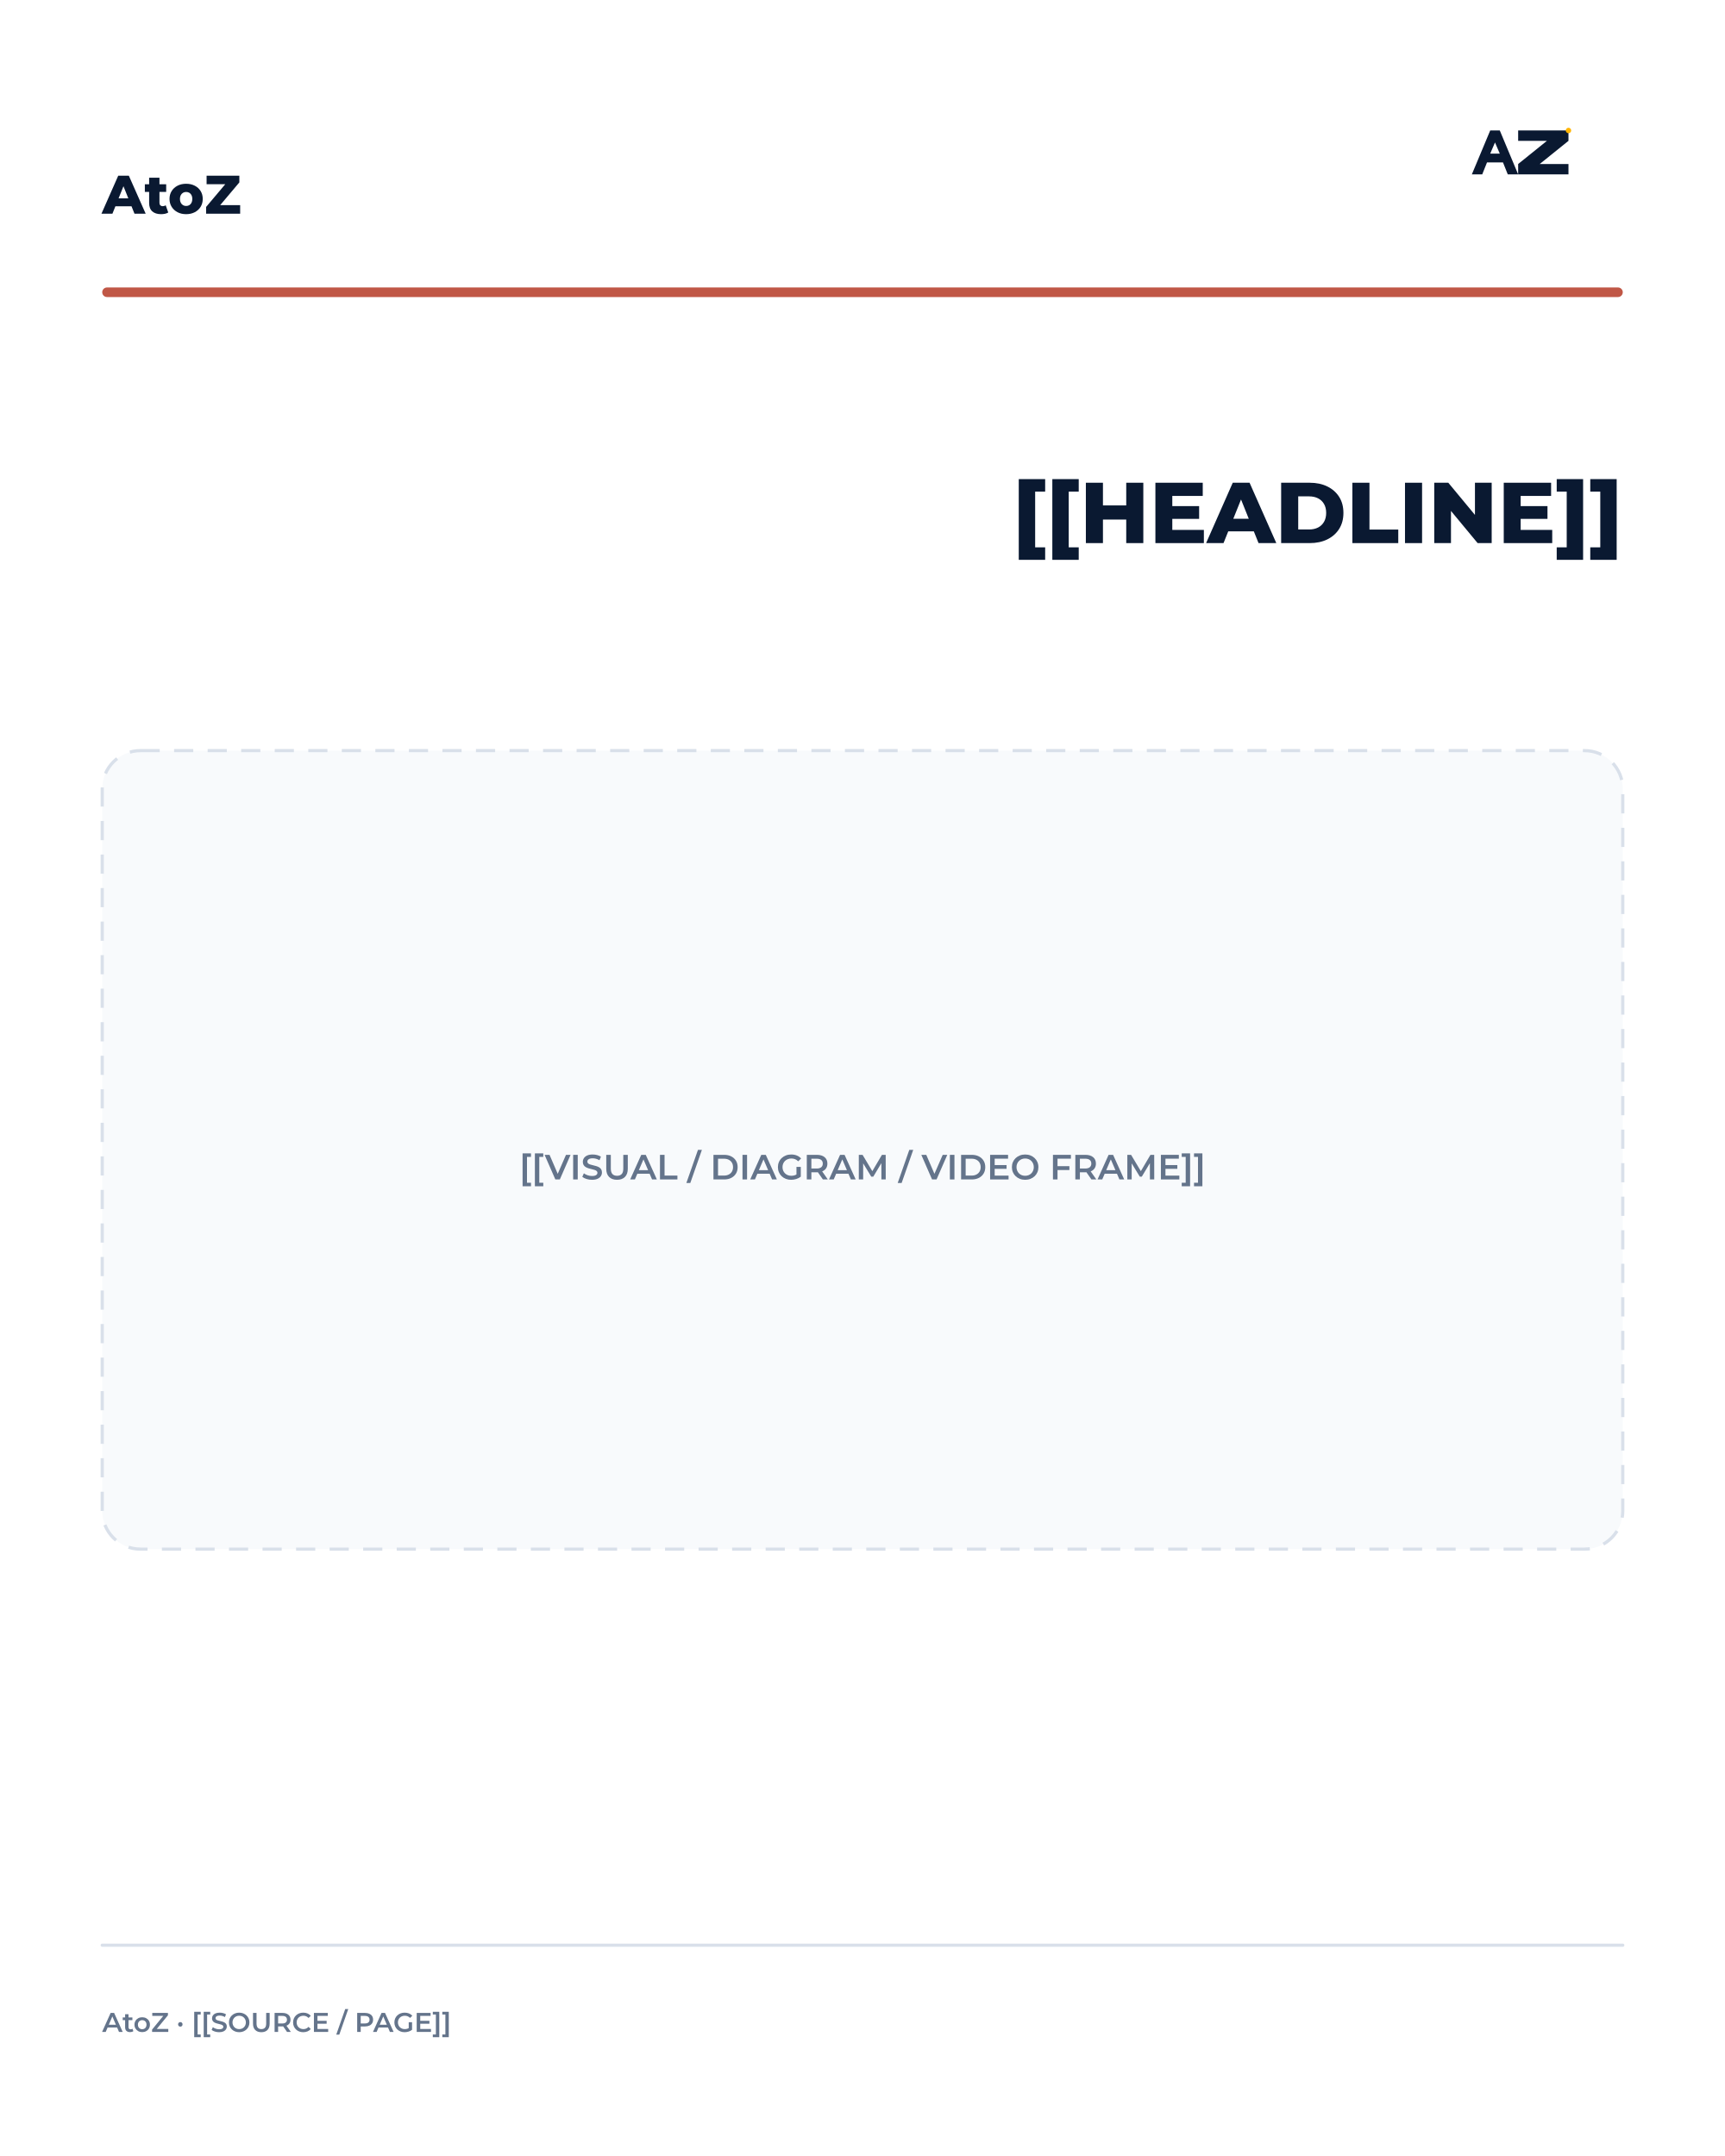
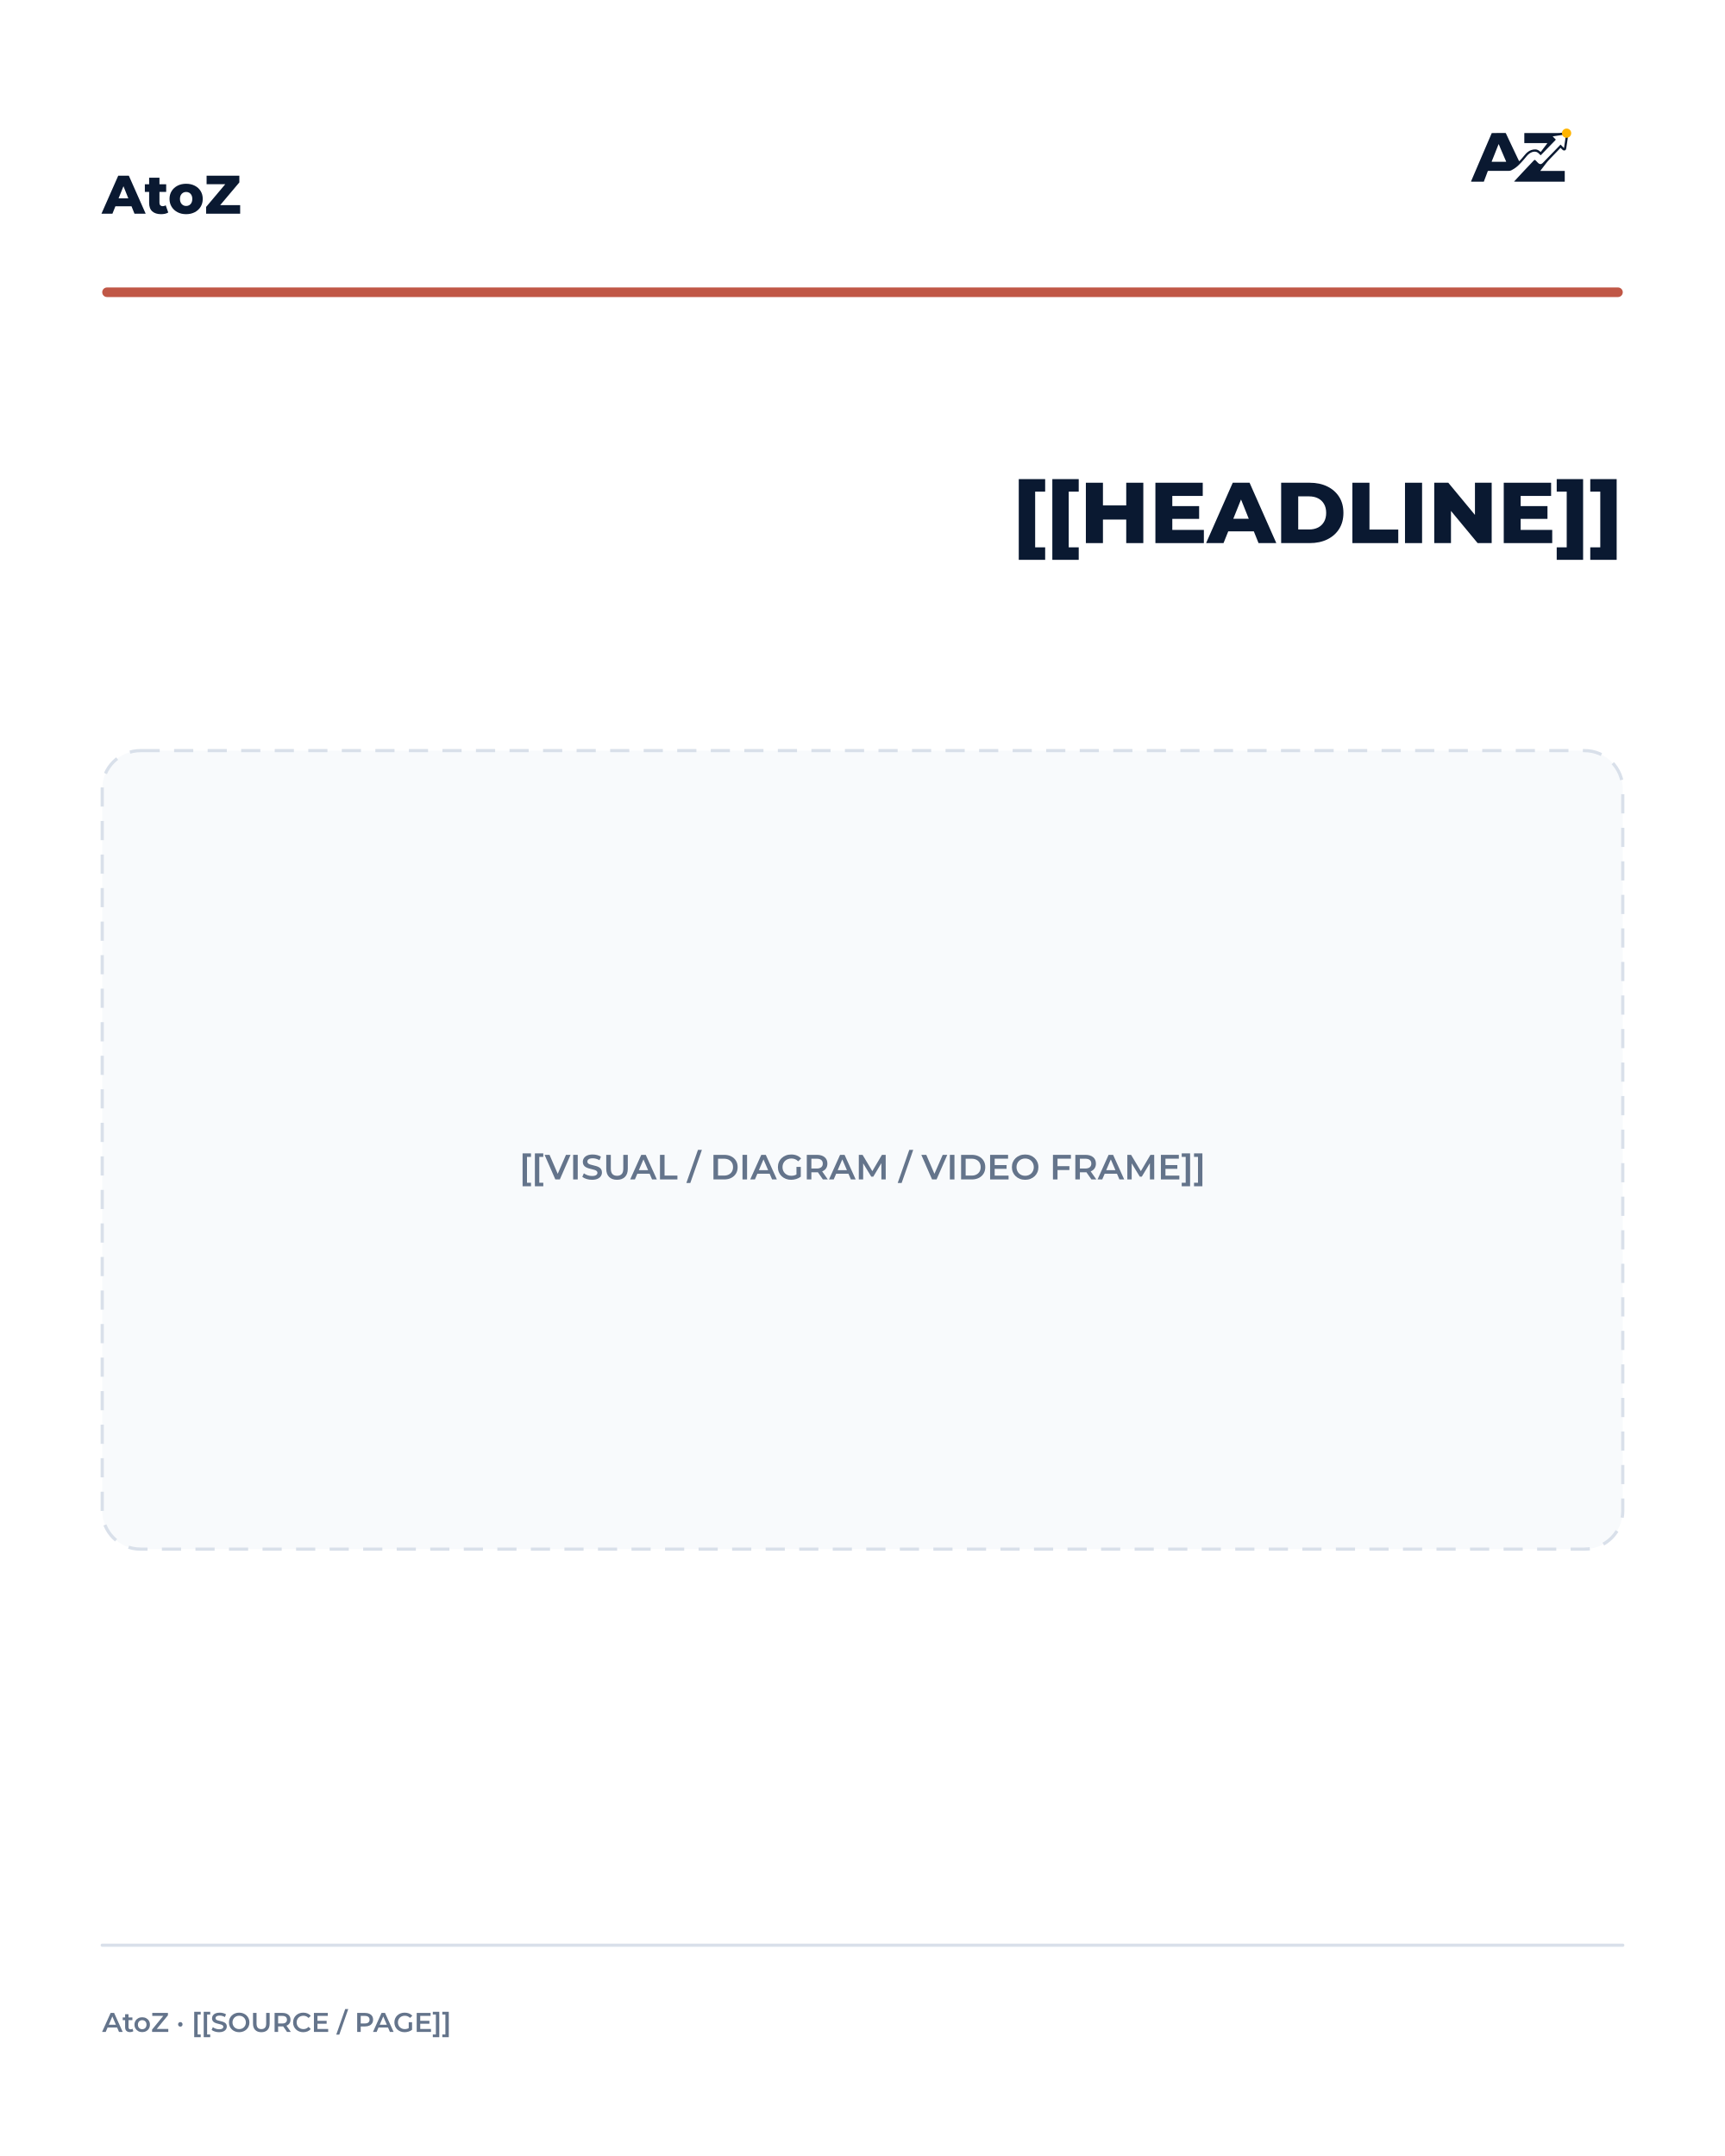
<svg xmlns="http://www.w3.org/2000/svg" width="1080" height="1350" viewBox="0 0 1080 1350" role="img" aria-label="AtoZ case content template">
  <rect x="0" y="0" width="1080" height="1350" rx="0" fill="none" stroke="none" stroke-width="1" />
  <rect x="0" y="0" width="1080" height="1350" rx="0" fill="#FFFFFF" stroke="none" stroke-width="1" />
-   <g transform="translate(918.000 76.700) scale(0.05)">
-     <path d="M70 650 L300 100 H420 L650 650 H520 L460 500 H260 L200 650 Z M300 390 L360 250 L420 390 Z M650 100 H1280 V230 L920 520 H1280 V650 H650 V520 L1010 230 H650 Z" transform="translate(0 0)" fill="#0A1931" fill-rule="evenodd" />
-     <circle cx="1280" cy="100" r="34" fill="#FFB400" />
+   <g transform="translate(920.000 79.294) scale(0.0470588)">
+     <path d="M0 0 C5.583 5.734 9.249 13.546 9.337 21.631 C9.174 24.089 8.925 26.522 8.637 28.969 C8.538 29.885 8.44 30.8 8.339 31.744 C7.185 42.156 5.671 52.516 4.125 62.875 C3.791 65.14 3.457 67.404 3.124 69.669 C2.341 74.985 1.553 80.3 0.763 85.615 C-0.322 92.908 -1.402 100.201 -2.481 107.494 C-4.485 121.038 -6.492 134.582 -8.5 148.125 C-8.583 148.687 -8.583 148.687 -9.005 151.529 C-9.98 158.108 -10.957 164.687 -11.935 171.266 C-12.236 173.29 -12.536 175.313 -12.836 177.336 C-13.778 183.684 -14.728 190.03 -15.688 196.375 C-15.821 197.264 -15.955 198.152 -16.093 199.067 C-16.485 201.667 -16.884 204.266 -17.284 206.864 C-17.4 207.634 -17.515 208.404 -17.635 209.197 C-19.179 219.11 -21.79 227.702 -29.688 234.375 C-36.396 239.009 -43.761 239.34 -51.688 238.375 C-63.888 235.049 -72.628 224.695 -81.188 216 C-82.307 214.871 -83.427 213.742 -84.547 212.613 C-87.266 209.872 -89.978 207.126 -92.688 204.375 C-96.887 206.273 -99.483 209.165 -102.5 212.562 C-103.572 213.748 -104.645 214.933 -105.719 216.117 C-106.232 216.684 -106.745 217.251 -107.273 217.835 C-108.963 219.675 -110.713 221.442 -112.5 223.188 C-114.724 225.361 -116.779 227.612 -118.793 229.98 C-123.784 235.718 -129.243 240.977 -134.66 246.309 C-138.27 249.884 -141.819 253.452 -145.125 257.312 C-150.368 263.421 -156.221 268.95 -161.949 274.598 C-166.449 279.058 -170.784 283.558 -174.904 288.369 C-179.241 293.247 -184.01 297.732 -188.66 302.309 C-192.249 305.863 -195.78 309.408 -199.062 313.25 C-204.254 319.298 -210.047 324.79 -215.717 330.384 C-221.078 335.679 -226.353 340.983 -231.252 346.717 C-233.126 348.881 -235.133 350.882 -237.188 352.875 C-240.494 356.142 -243.595 359.495 -246.617 363.023 C-248.814 365.519 -251.076 367.942 -253.352 370.366 C-258.523 375.874 -263.523 381.44 -268.25 387.34 C-270.733 390.432 -273.258 393.485 -275.791 396.537 C-281.754 403.732 -287.585 410.997 -293.227 418.449 C-294.958 420.732 -296.698 423.009 -298.438 425.285 C-304.662 433.434 -310.867 441.595 -317 449.812 C-321.011 455.183 -325.101 460.481 -329.263 465.736 C-334.178 471.959 -338.961 478.281 -343.753 484.598 C-348.234 490.495 -352.764 496.348 -357.414 502.113 C-359.578 504.825 -361.117 507.235 -362.688 510.375 C-255.438 510.375 -148.188 510.375 -37.688 510.375 C-37.688 557.235 -37.688 604.095 -37.688 652.375 C-38.688 653.375 -38.688 653.375 -40.583 653.5 C-41.422 653.5 -42.262 653.499 -43.127 653.499 C-44.094 653.501 -45.061 653.504 -46.057 653.506 C-47.134 653.503 -48.211 653.501 -49.321 653.498 C-49.89 653.499 -49.89 653.499 -52.768 653.502 C-55.953 653.504 -59.138 653.501 -62.324 653.497 C-65.779 653.494 -69.233 653.496 -72.688 653.498 C-78.752 653.5 -84.816 653.498 -90.88 653.494 C-99.898 653.488 -108.915 653.488 -117.932 653.489 C-133.098 653.49 -148.264 653.487 -163.43 653.481 C-178.454 653.475 -193.477 653.471 -208.501 653.47 C-209.434 653.47 -210.367 653.47 -211.328 653.47 C-216.066 653.469 -220.803 653.469 -225.541 653.469 C-259.127 653.467 -292.713 653.46 -326.3 653.45 C-358.935 653.441 -391.57 653.434 -424.206 653.43 C-425.211 653.43 -426.217 653.43 -427.252 653.43 C-437.348 653.428 -447.444 653.427 -457.54 653.426 C-478.108 653.423 -498.677 653.42 -519.245 653.417 C-519.717 653.417 -519.717 653.417 -522.111 653.417 C-585.303 653.408 -648.495 653.392 -711.688 653.375 C-710.295 650.487 -708.922 648.336 -706.703 646.012 C-706.104 645.379 -705.506 644.747 -704.889 644.096 C-704.245 643.425 -703.601 642.754 -702.938 642.062 C-701.578 640.629 -700.219 639.195 -698.859 637.762 C-698.167 637.034 -697.474 636.306 -696.76 635.556 C-693.551 632.179 -690.368 628.779 -687.188 625.375 C-686.637 624.789 -686.087 624.204 -685.521 623.6 C-682.702 620.587 -679.941 617.537 -677.234 614.422 C-673.732 610.396 -670.103 606.502 -666.438 602.625 C-660.13 595.925 -653.888 589.173 -647.688 582.375 C-638.82 572.664 -629.86 563.042 -620.876 553.438 C-619.084 551.522 -617.292 549.605 -615.5 547.688 C-614.92 547.067 -614.34 546.447 -613.743 545.807 C-610.052 541.853 -606.393 537.873 -602.75 533.875 C-599.352 530.153 -595.89 526.54 -592.293 523.012 C-590.531 521.216 -588.891 519.344 -587.25 517.438 C-584.831 514.629 -582.329 511.975 -579.688 509.375 C-577.149 506.876 -574.746 504.337 -572.438 501.625 C-569.352 498.03 -566.056 494.702 -562.688 491.375 C-558.789 487.524 -555.079 483.611 -551.527 479.434 C-548.731 476.304 -545.723 473.39 -542.736 470.443 C-539.487 467.221 -536.463 463.882 -533.496 460.402 C-530.512 457.058 -527.281 453.962 -524.094 450.812 C-522.033 448.725 -520.092 446.603 -518.188 444.375 C-514.704 440.3 -510.909 436.582 -507.098 432.816 C-504.419 430.103 -501.941 427.267 -499.465 424.371 C-496.737 421.307 -493.791 418.47 -490.871 415.59 C-488.908 413.598 -487.067 411.562 -485.25 409.438 C-482.531 406.265 -479.66 403.312 -476.688 400.375 C-473.756 397.479 -470.923 394.573 -468.25 391.438 C-464.948 387.573 -461.367 384.018 -457.746 380.457 C-454.979 377.721 -452.377 374.916 -449.875 371.938 C-446.196 367.682 -442.995 364.802 -437.312 363.75 C-429.219 365.145 -423.182 372.59 -417.625 378.25 C-416.957 378.919 -416.288 379.588 -415.6 380.277 C-411.705 384.206 -408.005 388.254 -404.387 392.438 C-393.464 404.89 -380.94 417.558 -363.715 419.754 C-351.617 420.238 -342.621 415.635 -333.828 407.696 C-331.984 405.917 -330.172 404.111 -328.371 402.289 C-327.711 401.628 -327.051 400.968 -326.371 400.287 C-324.986 398.9 -323.604 397.51 -322.224 396.117 C-320.132 394.007 -318.033 391.905 -315.932 389.805 C-314.578 388.446 -313.224 387.086 -311.871 385.727 C-311.254 385.109 -310.637 384.491 -310.002 383.854 C-306.943 380.763 -303.994 377.618 -301.149 374.33 C-297.956 370.64 -294.6 367.173 -291.125 363.75 C-290.53 363.159 -289.935 362.568 -289.322 361.958 C-286.817 359.469 -284.305 356.986 -281.794 354.502 C-269.779 342.606 -269.779 342.606 -266.188 338.375 C-260.203 331.325 -253.363 325 -246.794 318.502 C-234.72 306.547 -234.72 306.547 -229.566 300.477 C-224.315 294.603 -218.541 289.184 -212.939 283.647 C-201.842 272.668 -201.842 272.668 -198.219 268.406 C-192.388 261.556 -185.759 255.395 -179.367 249.075 C-167.722 237.549 -167.722 237.549 -162.521 231.432 C-157.652 225.971 -152.291 220.932 -147.085 215.793 C-141.701 210.472 -136.398 205.154 -131.48 199.391 C-126.737 194.059 -121.505 189.16 -116.426 184.152 C-111.826 179.592 -107.371 174.993 -103.158 170.072 C-101.282 167.907 -99.293 165.882 -97.25 163.875 C-96.571 163.205 -95.891 162.534 -95.191 161.844 C-94.695 161.359 -94.199 160.874 -93.688 160.375 C-90.554 162.654 -87.991 165.093 -85.496 168.031 C-81.775 172.328 -77.844 176.364 -73.82 180.375 C-73.46 180.736 -73.46 180.736 -71.638 182.56 C-70.132 184.067 -68.624 185.573 -67.115 187.078 C-64.794 189.393 -62.479 191.714 -60.164 194.035 C-58.696 195.503 -57.227 196.97 -55.758 198.438 C-55.063 199.134 -54.368 199.831 -53.653 200.549 C-53.015 201.184 -52.377 201.819 -51.719 202.473 C-51.438 202.754 -51.438 202.754 -50.013 204.176 C-48.688 205.375 -48.688 205.375 -47.688 205.375 C-42.385 171.844 -37.398 138.27 -32.501 104.678 C-31.366 96.89 -30.227 89.103 -29.089 81.316 C-28.205 75.269 -27.322 69.221 -26.44 63.173 C-24.552 50.236 -22.639 37.303 -20.688 24.375 C-21.346 24.479 -22.005 24.584 -22.683 24.692 C-63.209 31.114 -103.779 37.197 -144.391 43.051 C-147.946 43.564 -151.501 44.077 -155.055 44.591 C-160.693 45.405 -166.331 46.216 -171.97 47.025 C-174.071 47.327 -176.171 47.629 -178.272 47.932 C-181.157 48.348 -184.042 48.761 -186.927 49.173 C-187.777 49.296 -188.627 49.419 -189.503 49.545 C-192.591 49.984 -195.564 50.375 -198.688 50.375 C-193.807 56.104 -188.687 61.511 -183.348 66.812 C-182.581 67.578 -181.814 68.344 -181.024 69.132 C-178.601 71.549 -176.176 73.962 -173.75 76.375 C-172.095 78.025 -170.441 79.674 -168.787 81.324 C-164.757 85.344 -160.723 89.361 -156.688 93.375 C-161.472 103.314 -171.363 111.137 -179.127 118.778 C-182.509 122.121 -185.818 125.462 -188.898 129.086 C-194.845 136.003 -201.527 142.267 -208.008 148.675 C-219.565 160.114 -219.565 160.114 -223.094 164.281 C-229.458 171.769 -236.749 178.486 -243.727 185.394 C-256.718 198.266 -256.718 198.266 -261.781 204.246 C-267.405 210.526 -273.59 216.322 -279.581 222.248 C-291.714 234.262 -291.714 234.262 -296.871 240.336 C-301.732 245.793 -307.09 250.824 -312.29 255.957 C-322.471 266.019 -322.471 266.019 -326.035 270.219 C-331.657 276.808 -337.985 282.775 -344.125 288.875 C-345.442 290.187 -346.759 291.5 -348.076 292.812 C-351.277 296.003 -354.482 299.19 -357.688 302.375 C-362.622 298.861 -366.925 295.33 -370.938 290.75 C-371.881 289.697 -372.826 288.647 -373.773 287.598 C-374.253 287.065 -374.732 286.533 -375.226 285.985 C-390.73 268.911 -408.842 255.768 -432.688 254.375 C-433.385 254.322 -434.082 254.269 -434.801 254.215 C-460.601 253.19 -487.218 264.364 -507.688 279.375 C-508.178 279.724 -508.178 279.724 -510.66 281.488 C-525.243 292.082 -537.024 304.73 -548.334 318.708 C-551.062 322.068 -553.813 325.409 -556.562 328.75 C-557.163 329.48 -557.764 330.21 -558.382 330.962 C-562.5 335.956 -566.658 340.913 -570.855 345.841 C-573.683 349.167 -576.448 352.538 -579.188 355.938 C-583.314 361.011 -587.689 365.812 -592.133 370.605 C-594.189 372.834 -596.204 375.083 -598.188 377.375 C-601.554 381.257 -605.025 385.039 -608.507 388.817 C-611.374 391.931 -614.198 395.077 -617 398.25 C-621.441 403.215 -626.148 407.894 -630.904 412.554 C-633.275 414.891 -635.49 417.109 -637.477 419.789 C-637.876 420.312 -638.276 420.836 -638.688 421.375 C-639.347 421.375 -640.008 421.375 -640.688 421.375 C-640.944 421.969 -641.201 422.564 -641.465 423.176 C-642.805 425.586 -644.125 426.824 -646.25 428.562 C-649.382 431.208 -652.313 433.951 -655.188 436.875 C-659.195 440.923 -663.347 444.69 -667.688 448.375 C-668.656 449.209 -669.624 450.043 -670.621 450.902 C-683.663 462.098 -697.24 472.075 -711.688 481.375 C-712.044 481.605 -712.044 481.605 -713.847 482.77 C-723.153 488.736 -732.731 494.141 -742.5 499.312 C-743.513 499.856 -744.527 500.4 -745.571 500.961 C-756.946 506.878 -767.531 509.984 -780.374 509.894 C-781.582 509.901 -782.789 509.909 -784.034 509.917 C-787.345 509.933 -790.656 509.932 -793.967 509.924 C-797.554 509.919 -801.14 509.937 -804.726 509.952 C-810.925 509.975 -817.125 509.984 -823.324 509.983 C-832.288 509.981 -841.251 510.002 -850.215 510.027 C-864.76 510.068 -879.306 510.092 -893.851 510.104 C-907.974 510.116 -922.096 510.136 -936.219 510.167 C-936.654 510.168 -936.654 510.168 -938.86 510.173 C-943.234 510.183 -947.608 510.193 -951.982 510.203 C-988.217 510.286 -1024.452 510.34 -1060.688 510.375 C-1062.448 515.108 -1064.208 519.84 -1065.967 524.573 C-1066.563 526.177 -1067.16 527.781 -1067.756 529.384 C-1071.439 539.284 -1075.092 549.193 -1078.688 559.125 C-1084.932 576.301 -1091.524 593.349 -1098.076 610.409 C-1098.951 612.689 -1099.825 614.97 -1100.699 617.25 C-1101.122 618.353 -1101.545 619.456 -1101.98 620.593 C-1105.18 628.973 -1108.272 637.389 -1111.28 645.839 C-1111.585 646.689 -1111.889 647.539 -1112.202 648.414 C-1112.467 649.159 -1112.731 649.903 -1113.003 650.67 C-1113.688 652.375 -1113.688 652.375 -1114.688 653.375 C-1116.877 653.472 -1119.07 653.497 -1121.262 653.495 C-1121.957 653.496 -1122.652 653.497 -1123.368 653.498 C-1125.714 653.5 -1128.06 653.494 -1130.406 653.489 C-1132.081 653.488 -1133.757 653.488 -1135.432 653.489 C-1139.993 653.489 -1144.555 653.483 -1149.117 653.476 C-1153.879 653.47 -1158.641 653.47 -1163.403 653.468 C-1172.427 653.465 -1181.451 653.457 -1190.475 653.447 C-1200.745 653.436 -1211.016 653.43 -1221.287 653.425 C-1242.42 653.415 -1263.554 653.397 -1284.688 653.375 C-1284.037 649.146 -1283.135 645.694 -1281.352 641.797 C-1280.871 640.734 -1280.39 639.671 -1279.895 638.575 C-1279.633 638.006 -1279.633 638.006 -1278.312 635.125 C-1277.196 632.658 -1276.086 630.188 -1274.977 627.719 C-1274.836 627.406 -1274.836 627.406 -1274.124 625.826 C-1271.562 620.126 -1269.107 614.386 -1266.688 608.625 C-1265.779 606.465 -1264.87 604.305 -1263.961 602.145 C-1263.708 601.544 -1263.708 601.544 -1262.429 598.502 C-1258.746 589.763 -1255.026 581.039 -1251.312 572.312 C-1250.888 571.315 -1250.464 570.317 -1250.026 569.29 C-1239.262 543.995 -1228.424 518.732 -1217.583 493.47 C-1206.852 468.467 -1196.199 443.431 -1185.57 418.385 C-1171.962 386.324 -1158.309 354.281 -1144.435 322.334 C-1140.45 313.151 -1136.501 303.953 -1132.562 294.75 C-1126.799 281.28 -1121.001 267.824 -1115.188 254.375 C-1107.543 236.689 -1099.936 218.987 -1092.356 201.273 C-1089.317 194.172 -1086.272 187.072 -1083.229 179.973 C-1080.87 174.469 -1078.512 168.965 -1076.156 163.46 C-1069.381 147.628 -1062.584 131.806 -1055.75 115.998 C-1048.434 99.072 -1041.14 82.136 -1033.875 65.188 C-1033.434 64.159 -1032.993 63.131 -1032.539 62.072 C-1028.101 51.717 -1023.672 41.358 -1019.285 30.98 C-1018.951 30.19 -1018.617 29.4 -1018.272 28.586 C-1016.739 24.96 -1015.209 21.332 -1013.684 17.702 C-1013.159 16.458 -1012.634 15.213 -1012.109 13.969 C-1011.662 12.903 -1011.214 11.838 -1010.753 10.74 C-1009.688 8.375 -1009.688 8.375 -1008.688 7.375 C-1006.452 7.217 -1004.212 7.129 -1001.972 7.067 C-1001.272 7.047 -1000.572 7.027 -999.851 7.006 C-997.521 6.941 -995.19 6.884 -992.859 6.827 C-992.054 6.807 -991.248 6.786 -990.418 6.764 C-972.592 6.305 -954.769 6.176 -936.938 6.137 C-935.327 6.133 -933.716 6.129 -932.105 6.124 C-924.572 6.106 -917.039 6.091 -909.507 6.083 C-900.884 6.073 -892.261 6.046 -883.638 6.006 C-876.897 5.976 -870.157 5.961 -863.417 5.958 C-859.417 5.956 -855.418 5.947 -851.419 5.922 C-847.689 5.898 -843.959 5.894 -840.229 5.904 C-838.212 5.905 -836.195 5.886 -834.178 5.866 C-832.979 5.873 -831.78 5.88 -830.545 5.887 C-829.504 5.885 -828.463 5.882 -827.391 5.88 C-823.974 6.506 -822.843 7.71 -820.688 10.375 C-819.218 13.012 -819.218 13.012 -817.832 16.062 C-817.566 16.64 -817.566 16.64 -816.222 19.563 C-815.943 20.182 -815.663 20.801 -815.375 21.438 C-814.167 24.111 -812.94 26.775 -811.714 29.44 C-811.059 30.865 -810.405 32.291 -809.752 33.717 C-806.301 41.245 -802.758 48.729 -799.209 56.212 C-793.733 67.764 -788.3 79.333 -782.938 90.938 C-778.225 101.134 -773.387 111.264 -768.491 121.373 C-764.289 130.071 -760.229 138.829 -756.205 147.61 C-752.117 156.504 -747.88 165.32 -743.613 174.129 C-739.725 182.175 -735.933 190.262 -732.188 198.375 C-726.33 211.056 -720.296 223.645 -714.213 236.219 C-708.007 249.056 -701.884 261.929 -695.878 274.861 C-695.588 275.484 -695.298 276.108 -695 276.75 C-694.855 277.063 -694.855 277.063 -694.12 278.645 C-689.065 289.52 -683.86 300.317 -678.603 311.095 C-673.98 320.578 -669.467 330.1 -665.062 339.688 C-658.599 353.751 -651.691 367.575 -644.688 381.375 C-637.873 378.104 -633.368 372.058 -628.504 366.41 C-626.635 364.316 -624.687 362.344 -622.688 360.375 C-618.808 356.539 -615.229 352.523 -611.688 348.375 C-610.782 347.321 -609.875 346.268 -608.969 345.215 C-606.381 342.206 -603.802 339.192 -601.225 336.174 C-600.234 335.014 -599.241 333.855 -598.248 332.697 C-593.131 326.733 -588.129 320.711 -583.312 314.5 C-575.287 304.165 -566.596 294.375 -557.789 284.703 C-556.347 283.106 -554.926 281.49 -553.523 279.859 C-548.091 273.601 -542.196 268.485 -535.688 263.375 C-535.31 263.053 -535.31 263.053 -533.398 261.422 C-503.489 236.138 -462.676 222.266 -423.688 224.375 C-403.18 226.348 -386.398 235.658 -370.688 248.375 C-370.144 248.814 -369.6 249.253 -369.041 249.706 C-365.907 252.243 -362.791 254.8 -359.688 257.375 C-355.731 255.835 -353.446 253.131 -350.812 249.938 C-350.34 249.371 -349.867 248.805 -349.38 248.221 C-343.436 240.996 -337.972 233.406 -332.477 225.838 C-318.376 206.432 -303.834 187.363 -289.153 168.393 C-287.474 166.222 -285.8 164.049 -284.125 161.875 C-283.619 161.223 -283.113 160.571 -282.591 159.899 C-277.699 153.536 -273.278 147.006 -268.688 140.375 C-369.997 140.375 -471.308 140.375 -575.688 140.375 C-575.688 96.485 -575.688 52.595 -575.688 7.375 C-572.169 6.202 -569.012 6.24 -565.352 6.255 C-564.595 6.254 -563.839 6.253 -563.059 6.252 C-560.503 6.251 -557.947 6.256 -555.391 6.261 C-553.548 6.262 -551.705 6.262 -549.862 6.261 C-544.78 6.261 -539.699 6.267 -534.617 6.274 C-529.143 6.28 -523.668 6.281 -518.193 6.282 C-508.697 6.285 -499.201 6.291 -489.705 6.3 C-475.951 6.312 -462.197 6.318 -448.443 6.323 C-426.098 6.33 -403.754 6.341 -381.409 6.354 C-380.74 6.355 -380.071 6.355 -379.382 6.356 C-367.857 6.363 -356.333 6.37 -344.808 6.378 C-335.353 6.384 -325.898 6.39 -316.443 6.396 C-315.777 6.396 -315.112 6.396 -314.426 6.397 C-291.517 6.411 -268.609 6.421 -245.7 6.428 C-231.994 6.433 -218.287 6.441 -204.581 6.454 C-195.17 6.462 -185.76 6.467 -176.35 6.469 C-170.929 6.47 -165.509 6.473 -160.089 6.481 C-107.042 6.551 -107.042 6.551 -81.875 3.125 C-80.198 2.905 -78.52 2.685 -76.843 2.466 C-67.237 1.198 -57.666 -0.236 -48.099 -1.765 C-12.356 -7.471 -12.356 -7.471 0 0 Z M-917.688 154.375 C-929.143 181.691 -939.987 209.241 -950.705 236.853 C-955.751 249.852 -960.817 262.843 -965.938 275.812 C-966.26 276.631 -966.583 277.449 -966.915 278.292 C-972.278 291.876 -977.715 305.43 -983.167 318.979 C-985.512 324.808 -987.853 330.639 -990.195 336.469 C-992.558 342.352 -994.928 348.232 -997.302 354.11 C-998.8 357.823 -1000.292 361.537 -1001.783 365.253 C-1002.489 367.01 -1003.197 368.765 -1003.908 370.52 C-1004.891 372.944 -1005.864 375.372 -1006.836 377.801 C-1007.127 378.514 -1007.419 379.226 -1007.719 379.961 C-1009.075 383.375 -1009.688 385.639 -1009.688 389.375 C-945.997 389.375 -882.308 389.375 -816.688 389.375 C-820.062 379.251 -820.062 379.251 -821.578 375.797 C-821.921 375.011 -822.264 374.224 -822.617 373.414 C-822.982 372.588 -823.347 371.762 -823.723 370.91 C-824.113 370.016 -824.504 369.122 -824.907 368.2 C-825.747 366.279 -826.589 364.358 -827.433 362.437 C-829.694 357.289 -831.942 352.134 -834.191 346.98 C-834.421 346.454 -834.421 346.454 -835.585 343.792 C-840.166 333.298 -844.684 322.778 -849.188 312.25 C-849.943 310.484 -850.699 308.718 -851.455 306.952 C-854.091 300.792 -856.724 294.63 -859.356 288.468 C-860.82 285.041 -862.284 281.614 -863.75 278.188 C-863.979 277.651 -863.979 277.651 -865.14 274.935 C-868.002 268.259 -870.897 261.598 -873.812 254.945 C-880.485 239.716 -887.138 224.495 -893.355 209.073 C-897.512 198.768 -901.743 188.494 -906.01 178.235 C-906.834 176.251 -907.656 174.266 -908.474 172.281 C-909.624 169.494 -910.781 166.712 -911.941 163.93 C-912.29 163.08 -912.638 162.23 -912.997 161.355 C-913.16 160.968 -913.16 160.968 -913.983 159.007 C-914.265 158.327 -914.547 157.647 -914.838 156.946 C-915.688 155.375 -915.688 155.375 -917.688 154.375 Z " transform="translate(1305.688 78.625)" fill="#0A1931" />
+     <circle cx="1292.5" cy="87" r="61.5" fill="#FFB400" />
  </g>
  <g transform="translate(64.00 110.00)">
    <g transform="translate(0 23.80)">
      <path d="M-14 0 295 700H490L800 0H594L352 603H430L188 0ZM155 136 206 282H548L599 136Z" fill="#0A1931" transform="translate(0.00 0.00) scale(0.034 -0.034)" />
      <path d="M303 -9Q199 -9 141.0 42.5Q83 94 83 198V663H273V200Q273 171 289.0 154.5Q305 138 330 138Q364 138 388 155L435 22Q411 6 376.0 -1.5Q341 -9 303 -9ZM4 401V542H397V401Z" fill="#0A1931" transform="translate(26.55 0.00) scale(0.034 -0.034)" />
      <path d="M333 -9Q244 -9 175.0 27.0Q106 63 66.5 126.5Q27 190 27 272Q27 354 66.5 417.0Q106 480 175.0 515.5Q244 551 333 551Q422 551 491.5 515.5Q561 480 600.0 417.0Q639 354 639 272Q639 190 600.0 126.5Q561 63 491.5 27.0Q422 -9 333 -9ZM333 142Q366 142 391.5 157.0Q417 172 432.0 201.5Q447 231 447 272Q447 313 432.0 341.5Q417 370 391.5 385.0Q366 400 333 400Q301 400 275.5 385.0Q250 370 234.5 341.5Q219 313 219 272Q219 231 234.5 201.5Q250 172 275.5 157.0Q301 142 333 142Z" fill="#0A1931" transform="translate(41.21 0.00) scale(0.034 -0.034)" />
      <path d="M35 0V124L447 613L471 543H44V700H647V576L235 87L211 157H662V0Z" fill="#0A1931" transform="translate(63.85 0.00) scale(0.034 -0.034)" />
    </g>
  </g>
  <rect x="64" y="180" width="952" height="6" rx="3" fill="#C05746" stroke="none" stroke-width="1" />
  <g transform="translate(634.06 300.00)">
    <g transform="translate(0 40.07)">
      <path d="M70 -194V742H376V597H260V-49H376V-194Z" fill="#0A1931" transform="translate(0.00 0.00) scale(0.054 -0.054)" />
      <path d="M70 -194V742H376V597H260V-49H376V-194Z" fill="#0A1931" transform="translate(21.01 0.00) scale(0.054 -0.054)" />
      <path d="M538 0V700H736V0ZM70 0V700H268V0ZM254 273V437H552V273Z" fill="#0A1931" transform="translate(42.01 0.00) scale(0.054 -0.054)" />
      <path d="M70 0V700H619V547H266V153H632V0ZM252 281V429H577V281Z" fill="#0A1931" transform="translate(85.54 0.00) scale(0.054 -0.054)" />
      <path d="M-14 0 295 700H490L800 0H594L352 603H430L188 0ZM155 136 206 282H548L599 136Z" fill="#0A1931" transform="translate(121.82 0.00) scale(0.054 -0.054)" />
      <path d="M70 0V700H401Q517 700 605.0 657.0Q693 614 742.5 536.0Q792 458 792 350Q792 243 742.5 164.5Q693 86 605.0 43.0Q517 0 401 0ZM268 158H393Q453 158 497.5 180.5Q542 203 567.0 246.5Q592 290 592 350Q592 411 567.0 454.0Q542 497 497.5 519.5Q453 542 393 542H268Z" fill="#0A1931" transform="translate(164.27 0.00) scale(0.054 -0.054)" />
      <path d="M70 0V700H268V157H602V0Z" fill="#0A1931" transform="translate(208.87 0.00) scale(0.054 -0.054)" />
      <path d="M70 0V700H268V0Z" fill="#0A1931" transform="translate(241.81 0.00) scale(0.054 -0.054)" />
      <path d="M70 0V700H233L619 234H542V700H736V0H573L187 466H264V0Z" fill="#0A1931" transform="translate(260.12 0.00) scale(0.054 -0.054)" />
      <path d="M70 0V700H619V547H266V153H632V0ZM252 281V429H577V281Z" fill="#0A1931" transform="translate(303.64 0.00) scale(0.054 -0.054)" />
      <path d="M12 -194V-49H128V597H12V742H318V-194Z" fill="#0A1931" transform="translate(339.93 0.00) scale(0.054 -0.054)" />
      <path d="M12 -194V-49H128V597H12V742H318V-194Z" fill="#0A1931" transform="translate(360.94 0.00) scale(0.054 -0.054)" />
    </g>
  </g>
  <rect x="64" y="470" width="952" height="500" rx="24" fill="#F8FAFC" stroke="#D9E0EA" stroke-width="2" stroke-dasharray="12 9" />
  <g transform="translate(325.12 720.00)">
    <g transform="translate(0 18.52)">
      <path d="M94 -194V742H333V642H219V-94H333V-194Z" fill="#64748B" transform="translate(0.00 0.00) scale(0.022 -0.022)" />
      <path d="M94 -194V742H333V642H219V-94H333V-194Z" fill="#64748B" transform="translate(7.70 0.00) scale(0.022 -0.022)" />
      <path d="M301 0 -5 700H136L409 67H328L604 700H734L429 0Z" fill="#64748B" transform="translate(15.95 0.00) scale(0.022 -0.022)" />
      <path d="M94 0V700H224V0Z" fill="#64748B" transform="translate(31.66 0.00) scale(0.022 -0.022)" />
      <path d="M311 -10Q229 -10 154.0 13.5Q79 37 35 74L80 175Q122 142 184.0 120.0Q246 98 311 98Q366 98 400.0 110.0Q434 122 450.0 142.5Q466 163 466 189Q466 221 443.0 240.5Q420 260 383.5 271.5Q347 283 302.5 293.0Q258 303 213.5 316.5Q169 330 132.5 351.5Q96 373 73.0 409.0Q50 445 50 501Q50 558 80.5 605.5Q111 653 173.5 681.5Q236 710 332 710Q395 710 457.0 694.0Q519 678 565 648L524 547Q477 575 427.0 588.5Q377 602 331 602Q277 602 243.5 589.0Q210 576 194.5 555.0Q179 534 179 507Q179 475 201.5 455.5Q224 436 260.5 425.0Q297 414 342.0 403.5Q387 393 431.5 380.0Q476 367 512.5 346.0Q549 325 571.5 289.0Q594 253 594 198Q594 142 563.5 94.5Q533 47 470.0 18.5Q407 -10 311 -10Z" fill="#64748B" transform="translate(38.68 0.00) scale(0.022 -0.022)" />
      <path d="M395 -10Q251 -10 169.5 71.0Q88 152 88 305V700H218V310Q218 202 264.5 153.0Q311 104 396 104Q481 104 527.0 153.0Q573 202 573 310V700H701V305Q701 152 619.5 71.0Q538 -10 395 -10Z" fill="#64748B" transform="translate(52.51 0.00) scale(0.022 -0.022)" />
      <path d="M-5 0 310 700H438L754 0H618L347 631H399L129 0ZM140 162 175 264H553L588 162Z" fill="#64748B" transform="translate(69.54 0.00) scale(0.022 -0.022)" />
      <path d="M94 0V700H224V110H590V0Z" fill="#64748B" transform="translate(86.02 0.00) scale(0.022 -0.022)" />
      <path d="M-30 -100 300 842H412L82 -100Z" fill="#64748B" transform="translate(105.27 0.00) scale(0.022 -0.022)" />
      <path d="M94 0V700H400Q514 700 600.0 656.0Q686 612 734.0 534.0Q782 456 782 350Q782 245 734.0 166.5Q686 88 600.0 44.0Q514 0 400 0ZM224 110H394Q472 110 530.0 140.0Q588 170 619.5 224.0Q651 278 651 350Q651 423 619.5 476.5Q588 530 530.0 560.0Q472 590 394 590H224Z" fill="#64748B" transform="translate(119.50 0.00) scale(0.022 -0.022)" />
      <path d="M94 0V700H224V0Z" fill="#64748B" transform="translate(137.68 0.00) scale(0.022 -0.022)" />
      <path d="M-5 0 310 700H438L754 0H618L347 631H399L129 0ZM140 162 175 264H553L588 162Z" fill="#64748B" transform="translate(144.69 0.00) scale(0.022 -0.022)" />
      <path d="M421 -10Q339 -10 270.5 16.5Q202 43 151.0 91.5Q100 140 72.0 206.0Q44 272 44 350Q44 428 72.0 494.0Q100 560 151.5 608.5Q203 657 272.0 683.5Q341 710 423 710Q512 710 583.5 681.0Q655 652 704 596L622 516Q581 557 533.5 576.5Q486 596 429 596Q374 596 327.0 578.0Q280 560 246.0 527.0Q212 494 193.5 449.0Q175 404 175 350Q175 297 193.5 252.0Q212 207 246.0 173.5Q280 140 326.0 122.0Q372 104 428 104Q480 104 528.5 120.5Q577 137 621 176L695 79Q640 35 567.5 12.5Q495 -10 421 -10ZM695 79 572 96V358H695Z" fill="#64748B" transform="translate(160.95 0.00) scale(0.022 -0.022)" />
      <path d="M94 0V700H381Q521 700 600.5 634.0Q680 568 680 451Q680 374 644.0 318.5Q608 263 541.5 233.5Q475 204 382 204H166L224 263V0ZM552 0 375 254H514L692 0ZM224 249 166 311H376Q462 311 505.5 348.0Q549 385 549 451Q549 518 505.5 554.0Q462 590 376 590H166L224 654Z" fill="#64748B" transform="translate(177.94 0.00) scale(0.022 -0.022)" />
      <path d="M-5 0 310 700H438L754 0H618L347 631H399L129 0ZM140 162 175 264H553L588 162Z" fill="#64748B" transform="translate(194.02 0.00) scale(0.022 -0.022)" />
      <path d="M94 0V700H201L507 189H451L752 700H859L860 0H737L736 507H762L506 80H448L188 507H218V0Z" fill="#64748B" transform="translate(210.50 0.00) scale(0.022 -0.022)" />
      <path d="M-30 -100 300 842H412L82 -100Z" fill="#64748B" transform="translate(237.58 0.00) scale(0.022 -0.022)" />
      <path d="M301 0 -5 700H136L409 67H328L604 700H734L429 0Z" fill="#64748B" transform="translate(251.81 0.00) scale(0.022 -0.022)" />
      <path d="M94 0V700H224V0Z" fill="#64748B" transform="translate(267.52 0.00) scale(0.022 -0.022)" />
      <path d="M94 0V700H400Q514 700 600.0 656.0Q686 612 734.0 534.0Q782 456 782 350Q782 245 734.0 166.5Q686 88 600.0 44.0Q514 0 400 0ZM224 110H394Q472 110 530.0 140.0Q588 170 619.5 224.0Q651 278 651 350Q651 423 619.5 476.5Q588 530 530.0 560.0Q472 590 394 590H224Z" fill="#64748B" transform="translate(274.54 0.00) scale(0.022 -0.022)" />
      <path d="M94 0V700H605V591H224V109H619V0ZM214 302V409H562V302Z" fill="#64748B" transform="translate(292.71 0.00) scale(0.022 -0.022)" />
      <path d="M422 -10Q340 -10 271.0 17.0Q202 44 151.0 92.5Q100 141 72.0 206.5Q44 272 44 350Q44 428 72.0 493.5Q100 559 151.0 607.5Q202 656 271.0 683.0Q340 710 421 710Q503 710 571.5 683.0Q640 656 691.0 607.5Q742 559 770.0 493.5Q798 428 798 350Q798 272 770.0 206.0Q742 140 691.0 92.0Q640 44 571.5 17.0Q503 -10 422 -10ZM421 104Q474 104 519.0 122.0Q564 140 597.0 173.5Q630 207 648.5 251.5Q667 296 667 350Q667 404 648.5 448.5Q630 493 597.0 526.5Q564 560 519.0 578.0Q474 596 421 596Q368 596 323.5 578.0Q279 560 245.5 526.5Q212 493 193.5 448.5Q175 404 175 350Q175 297 193.5 252.0Q212 207 245.0 173.5Q278 140 323.0 122.0Q368 104 421 104Z" fill="#64748B" transform="translate(307.45 0.00) scale(0.022 -0.022)" />
      <path d="M94 0V700H605V591H224V0ZM213 268V378H562V268Z" fill="#64748B" transform="translate(332.05 0.00) scale(0.022 -0.022)" />
      <path d="M94 0V700H381Q521 700 600.5 634.0Q680 568 680 451Q680 374 644.0 318.5Q608 263 541.5 233.5Q475 204 382 204H166L224 263V0ZM552 0 375 254H514L692 0ZM224 249 166 311H376Q462 311 505.5 348.0Q549 385 549 451Q549 518 505.5 554.0Q462 590 376 590H166L224 654Z" fill="#64748B" transform="translate(346.06 0.00) scale(0.022 -0.022)" />
      <path d="M-5 0 310 700H438L754 0H618L347 631H399L129 0ZM140 162 175 264H553L588 162Z" fill="#64748B" transform="translate(362.14 0.00) scale(0.022 -0.022)" />
      <path d="M94 0V700H201L507 189H451L752 700H859L860 0H737L736 507H762L506 80H448L188 507H218V0Z" fill="#64748B" transform="translate(378.62 0.00) scale(0.022 -0.022)" />
      <path d="M94 0V700H605V591H224V109H619V0ZM214 302V409H562V302Z" fill="#64748B" transform="translate(399.63 0.00) scale(0.022 -0.022)" />
      <path d="M17 -194V-94H130V642H17V742H255V-194Z" fill="#64748B" transform="translate(414.37 0.00) scale(0.022 -0.022)" />
      <path d="M17 -194V-94H130V642H17V742H255V-194Z" fill="#64748B" transform="translate(422.07 0.00) scale(0.022 -0.022)" />
    </g>
  </g>
  <path d="M64,1218 L1016,1218" fill="none" stroke="#D9E0EA" stroke-width="2" stroke-linecap="round" />
  <g transform="translate(64.00 1258.00)">
    <g transform="translate(0 14.31)">
      <path d="M-5 0 310 700H438L754 0H618L347 631H399L129 0ZM140 162 175 264H553L588 162Z" fill="#64748B" transform="translate(0.00 0.00) scale(0.017 -0.017)" />
      <path d="M283 -7Q195 -7 147.0 38.5Q99 84 99 173V652H224V176Q224 138 243.5 117.0Q263 96 298 96Q340 96 368 118L403 29Q381 11 349.0 2.0Q317 -7 283 -7ZM11 434V534H367V434Z" fill="#64748B" transform="translate(12.65 0.00) scale(0.017 -0.017)" />
      <path d="M322 -7Q240 -7 176.0 28.5Q112 64 75.0 126.0Q38 188 38 267Q38 347 75.0 408.5Q112 470 176.0 505.0Q240 540 322 540Q405 540 469.5 505.0Q534 470 570.5 409.0Q607 348 607 267Q607 188 570.5 126.0Q534 64 469.5 28.5Q405 -7 322 -7ZM322 100Q368 100 404.0 120.0Q440 140 460.5 178.0Q481 216 481 267Q481 319 460.5 356.5Q440 394 404.0 414.0Q368 434 323 434Q277 434 241.5 414.0Q206 394 185.0 356.5Q164 319 164 267Q164 216 185.0 178.0Q206 140 241.5 120.0Q277 100 322 100Z" fill="#64748B" transform="translate(19.55 0.00) scale(0.017 -0.017)" />
      <path d="M41 0V87L493 639L508 590H48V700H625V613L173 61L157 110H638V0Z" fill="#64748B" transform="translate(30.52 0.00) scale(0.017 -0.017)" />
      <path d="M142 195Q108 195 84.0 218.0Q60 241 60 279Q60 316 84.0 339.0Q108 362 142 362Q178 362 201.0 339.0Q224 316 224 279Q224 241 201.0 218.0Q178 195 142 195Z" fill="#64748B" transform="translate(46.48 0.00) scale(0.017 -0.017)" />
      <path d="M94 -194V742H333V642H219V-94H333V-194Z" fill="#64748B" transform="translate(56.00 0.00) scale(0.017 -0.017)" />
      <path d="M94 -194V742H333V642H219V-94H333V-194Z" fill="#64748B" transform="translate(61.95 0.00) scale(0.017 -0.017)" />
      <path d="M311 -10Q229 -10 154.0 13.5Q79 37 35 74L80 175Q122 142 184.0 120.0Q246 98 311 98Q366 98 400.0 110.0Q434 122 450.0 142.5Q466 163 466 189Q466 221 443.0 240.5Q420 260 383.5 271.5Q347 283 302.5 293.0Q258 303 213.5 316.5Q169 330 132.5 351.5Q96 373 73.0 409.0Q50 445 50 501Q50 558 80.5 605.5Q111 653 173.5 681.5Q236 710 332 710Q395 710 457.0 694.0Q519 678 565 648L524 547Q477 575 427.0 588.5Q377 602 331 602Q277 602 243.5 589.0Q210 576 194.5 555.0Q179 534 179 507Q179 475 201.5 455.5Q224 436 260.5 425.0Q297 414 342.0 403.5Q387 393 431.5 380.0Q476 367 512.5 346.0Q549 325 571.5 289.0Q594 253 594 198Q594 142 563.5 94.5Q533 47 470.0 18.5Q407 -10 311 -10Z" fill="#64748B" transform="translate(67.90 0.00) scale(0.017 -0.017)" />
      <path d="M422 -10Q340 -10 271.0 17.0Q202 44 151.0 92.5Q100 141 72.0 206.5Q44 272 44 350Q44 428 72.0 493.5Q100 559 151.0 607.5Q202 656 271.0 683.0Q340 710 421 710Q503 710 571.5 683.0Q640 656 691.0 607.5Q742 559 770.0 493.5Q798 428 798 350Q798 272 770.0 206.0Q742 140 691.0 92.0Q640 44 571.5 17.0Q503 -10 422 -10ZM421 104Q474 104 519.0 122.0Q564 140 597.0 173.5Q630 207 648.5 251.5Q667 296 667 350Q667 404 648.5 448.5Q630 493 597.0 526.5Q564 560 519.0 578.0Q474 596 421 596Q368 596 323.5 578.0Q279 560 245.5 526.5Q212 493 193.5 448.5Q175 404 175 350Q175 297 193.5 252.0Q212 207 245.0 173.5Q278 140 323.0 122.0Q368 104 421 104Z" fill="#64748B" transform="translate(78.59 0.00) scale(0.017 -0.017)" />
      <path d="M395 -10Q251 -10 169.5 71.0Q88 152 88 305V700H218V310Q218 202 264.5 153.0Q311 104 396 104Q481 104 527.0 153.0Q573 202 573 310V700H701V305Q701 152 619.5 71.0Q538 -10 395 -10Z" fill="#64748B" transform="translate(92.91 0.00) scale(0.017 -0.017)" />
      <path d="M94 0V700H381Q521 700 600.5 634.0Q680 568 680 451Q680 374 644.0 318.5Q608 263 541.5 233.5Q475 204 382 204H166L224 263V0ZM552 0 375 254H514L692 0ZM224 249 166 311H376Q462 311 505.5 348.0Q549 385 549 451Q549 518 505.5 554.0Q462 590 376 590H166L224 654Z" fill="#64748B" transform="translate(106.32 0.00) scale(0.017 -0.017)" />
      <path d="M418 -10Q338 -10 269.5 16.5Q201 43 150.5 91.5Q100 140 72.0 206.0Q44 272 44 350Q44 428 72.0 494.0Q100 560 151.0 608.5Q202 657 270.0 683.5Q338 710 419 710Q505 710 576.0 680.5Q647 651 696 593L612 514Q574 555 527.0 575.5Q480 596 425 596Q370 596 324.5 578.0Q279 560 245.5 527.0Q212 494 193.5 449.0Q175 404 175 350Q175 296 193.5 251.0Q212 206 245.5 173.0Q279 140 324.5 122.0Q370 104 425 104Q480 104 527.0 124.5Q574 145 612 187L696 107Q647 50 576.0 20.0Q505 -10 418 -10Z" fill="#64748B" transform="translate(118.75 0.00) scale(0.017 -0.017)" />
      <path d="M94 0V700H605V591H224V109H619V0ZM214 302V409H562V302Z" fill="#64748B" transform="translate(130.95 0.00) scale(0.017 -0.017)" />
      <path d="M-30 -100 300 842H412L82 -100Z" fill="#64748B" transform="translate(147.03 0.00) scale(0.017 -0.017)" />
      <path d="M94 0V700H382Q475 700 541.5 670.0Q608 640 644.0 584.0Q680 528 680 451Q680 374 644.0 318.0Q608 262 541.5 232.0Q475 202 382 202H166L224 263V0ZM224 249 166 312H376Q462 312 505.5 348.5Q549 385 549 451Q549 518 505.5 554.0Q462 590 376 590H166L224 654Z" fill="#64748B" transform="translate(158.03 0.00) scale(0.017 -0.017)" />
      <path d="M-5 0 310 700H438L754 0H618L347 631H399L129 0ZM140 162 175 264H553L588 162Z" fill="#64748B" transform="translate(169.61 0.00) scale(0.017 -0.017)" />
      <path d="M421 -10Q339 -10 270.5 16.5Q202 43 151.0 91.5Q100 140 72.0 206.0Q44 272 44 350Q44 428 72.0 494.0Q100 560 151.5 608.5Q203 657 272.0 683.5Q341 710 423 710Q512 710 583.5 681.0Q655 652 704 596L622 516Q581 557 533.5 576.5Q486 596 429 596Q374 596 327.0 578.0Q280 560 246.0 527.0Q212 494 193.5 449.0Q175 404 175 350Q175 297 193.5 252.0Q212 207 246.0 173.5Q280 140 326.0 122.0Q372 104 428 104Q480 104 528.5 120.5Q577 137 621 176L695 79Q640 35 567.5 12.5Q495 -10 421 -10ZM695 79 572 96V358H695Z" fill="#64748B" transform="translate(182.17 0.00) scale(0.017 -0.017)" />
      <path d="M94 0V700H605V591H224V109H619V0ZM214 302V409H562V302Z" fill="#64748B" transform="translate(195.30 0.00) scale(0.017 -0.017)" />
      <path d="M17 -194V-94H130V642H17V742H255V-194Z" fill="#64748B" transform="translate(206.69 0.00) scale(0.017 -0.017)" />
      <path d="M17 -194V-94H130V642H17V742H255V-194Z" fill="#64748B" transform="translate(212.64 0.00) scale(0.017 -0.017)" />
    </g>
  </g>
</svg>
